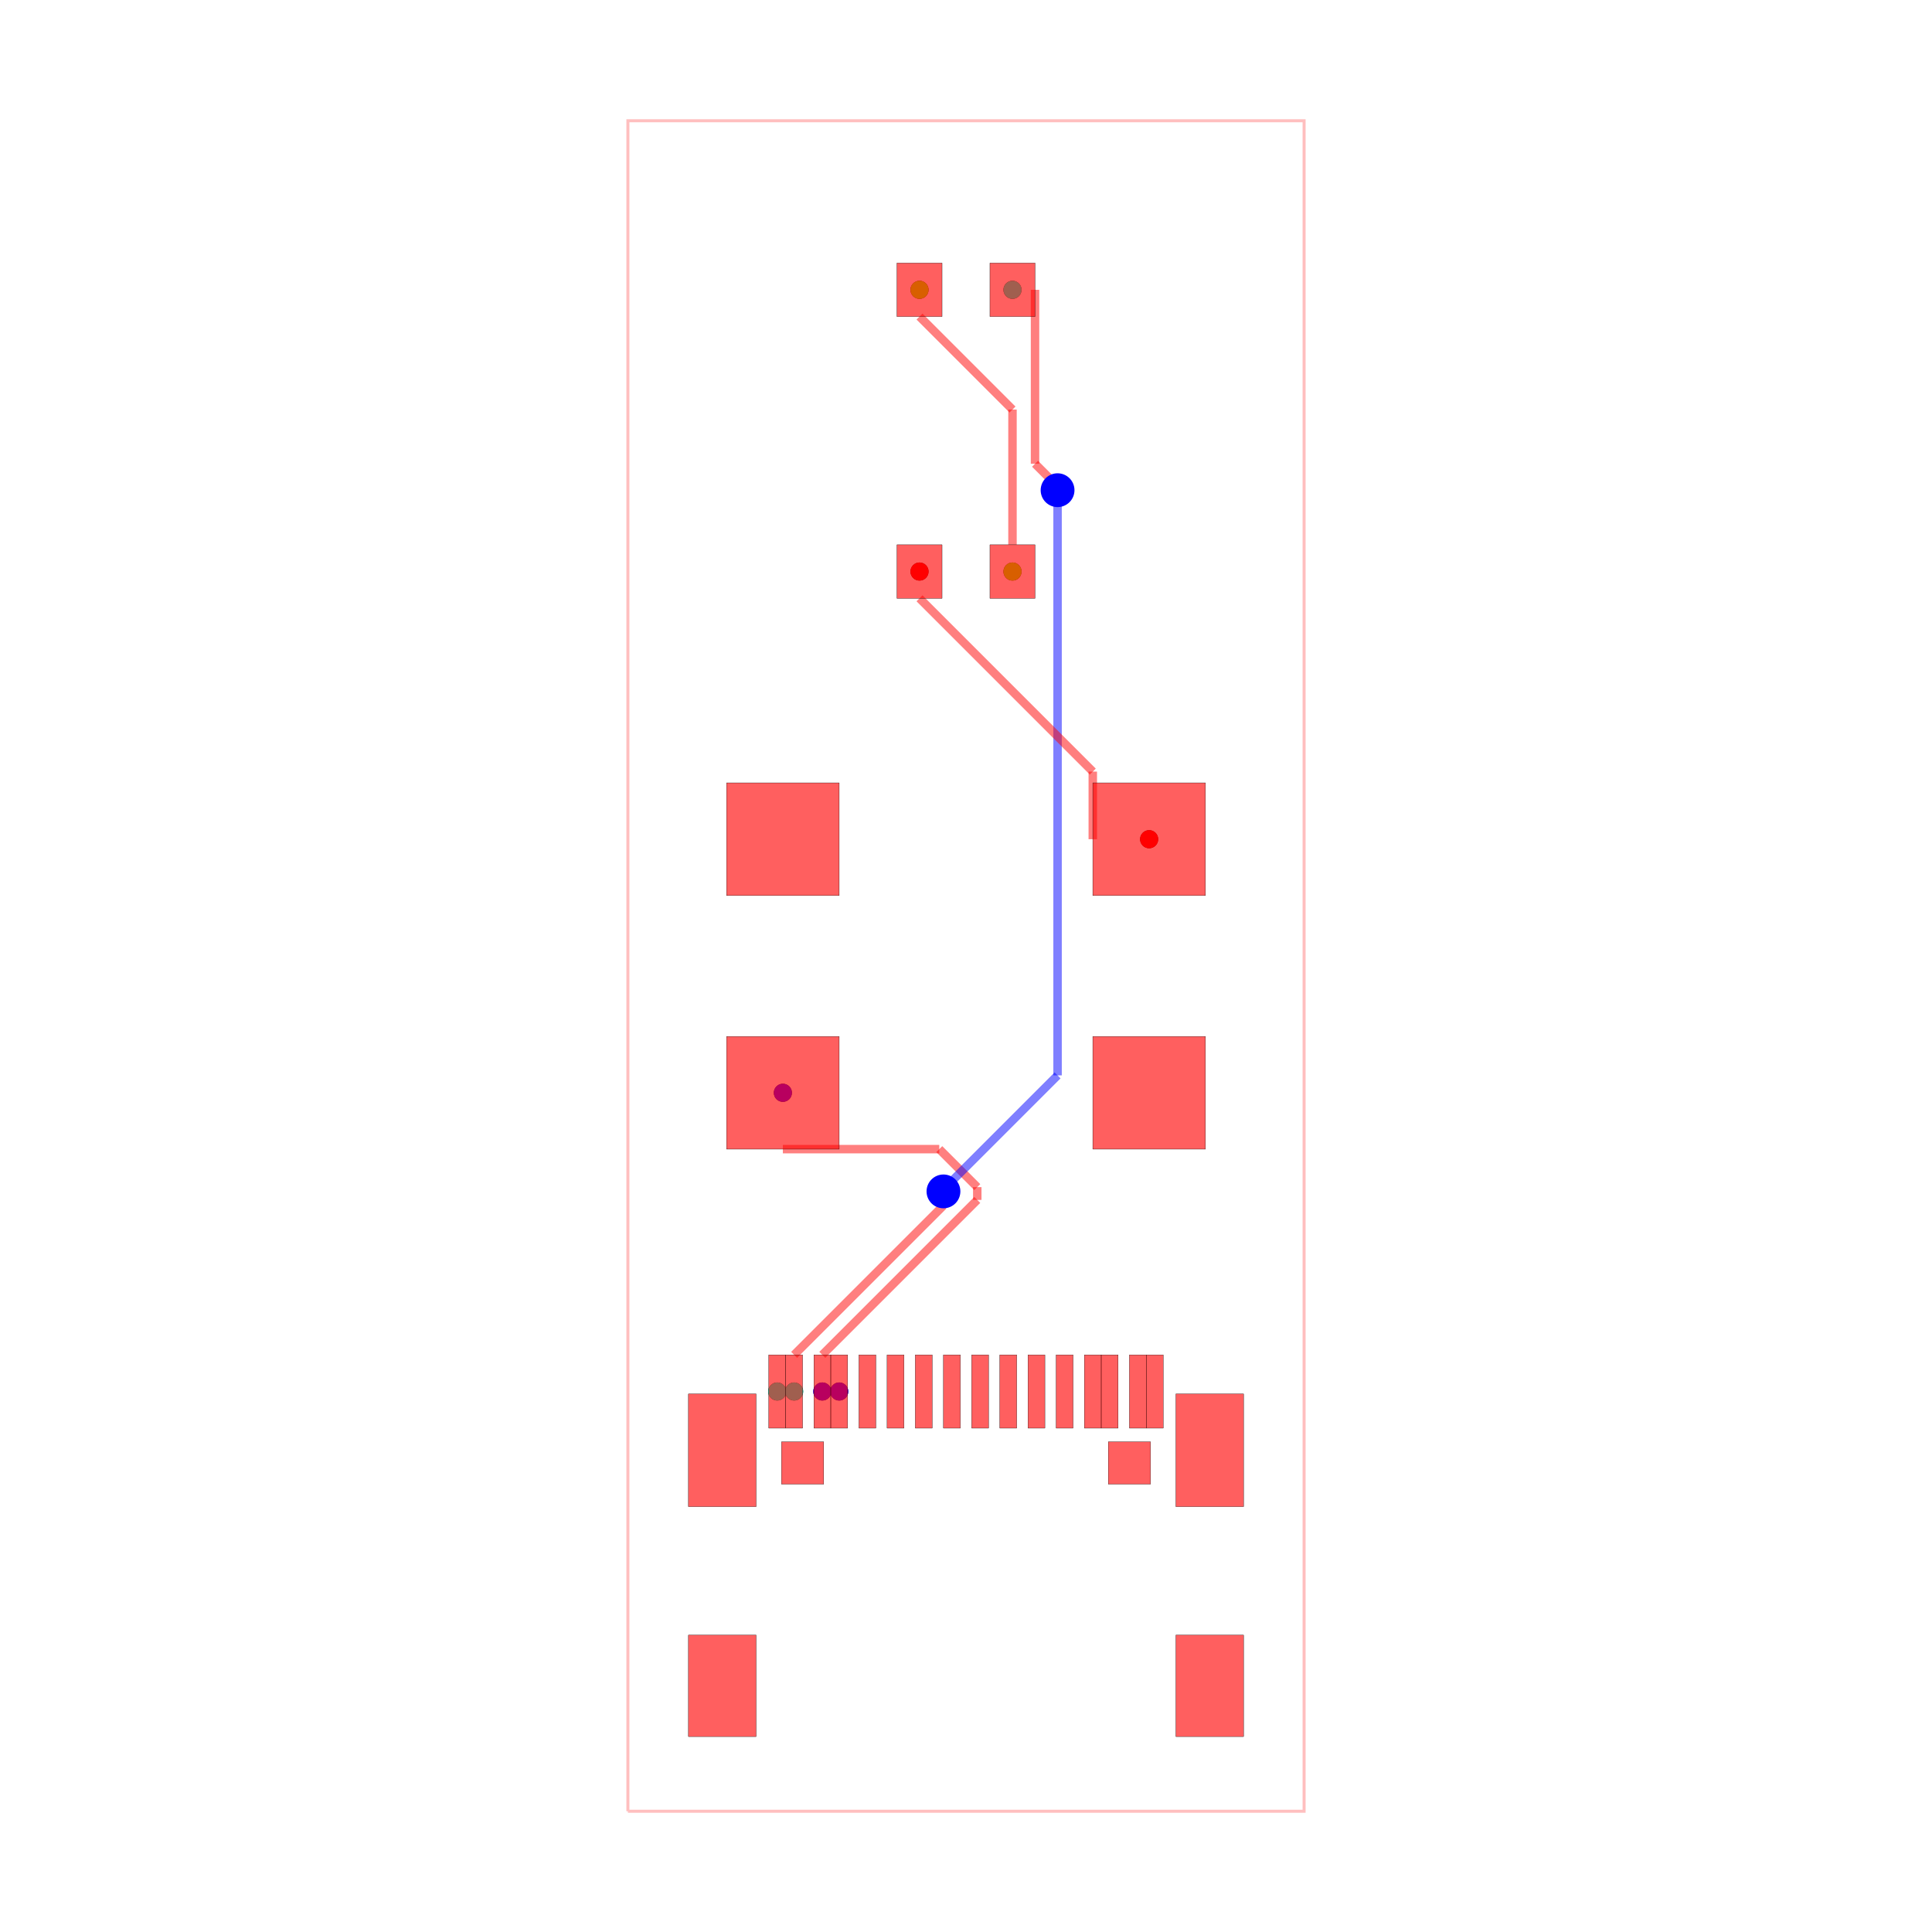
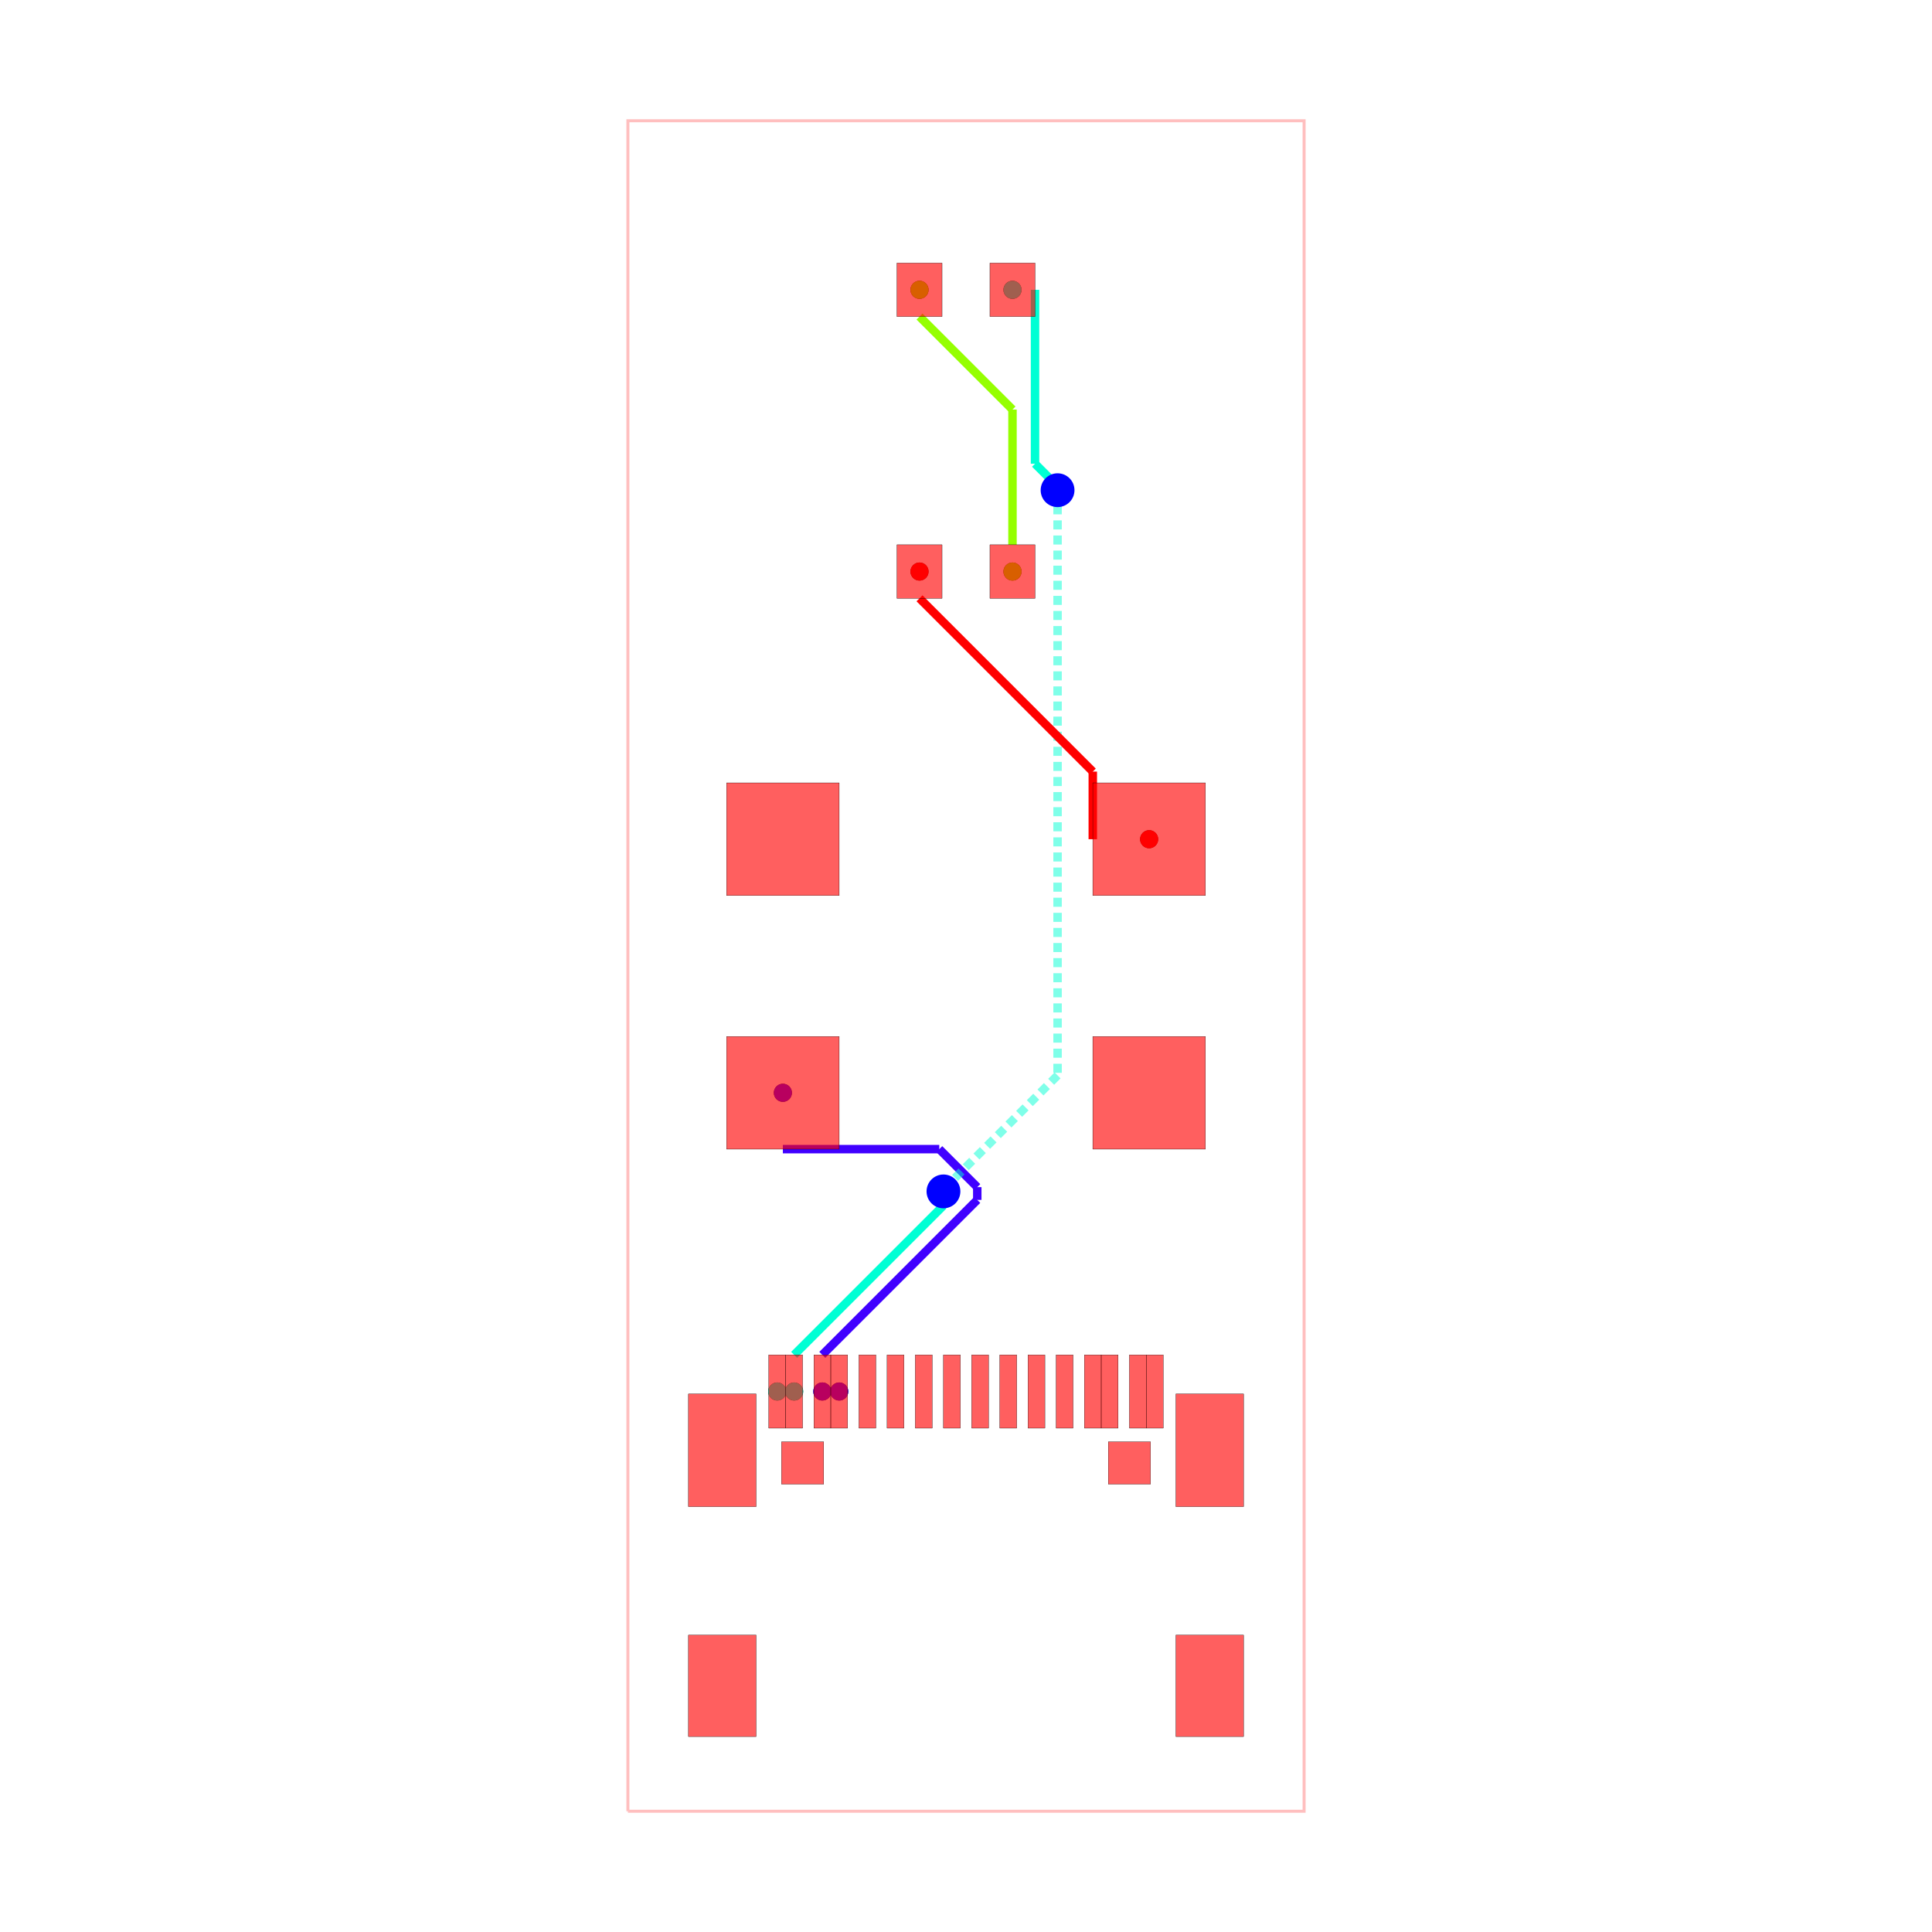
<svg xmlns="http://www.w3.org/2000/svg" width="640" height="640" viewBox="0 0 640 640">
  <rect width="100%" height="100%" fill="white" />
  <g>
    <circle data-type="point" data-label="source_trace_4 pcb_port_19" data-x="-3.7500700000001643" data-y="-13.750067999999942" cx="380.665" cy="278.001" r="3" fill="black" />
  </g>
  <g>
    <circle data-type="point" data-label="source_trace_4 pcb_port_22" data-x="-7.825" data-y="-9" cx="304.6" cy="189.333" r="3" fill="black" />
  </g>
  <g>
    <circle data-type="point" data-label="source_trace_6 pcb_port_23" data-x="-6.175" data-y="-9" cx="335.4" cy="189.333" r="3" fill="black" />
  </g>
  <g>
    <circle data-type="point" data-label="source_trace_6 pcb_port_16" data-x="-7.825" data-y="-4" cx="304.6" cy="96" r="3" fill="black" />
  </g>
  <g>
    <circle data-type="point" data-label="source_net_0 pcb_port_0" data-x="-10.350006000000008" data-y="-23.55091295000011" cx="257.467" cy="460.95" r="3" fill="black" />
  </g>
  <g>
    <circle data-type="point" data-label="source_net_0 pcb_port_1" data-x="-10.050031999999987" data-y="-23.55091295000011" cx="263.066" cy="460.95" r="3" fill="black" />
  </g>
  <g>
    <circle data-type="point" data-label="source_net_0 pcb_port_17" data-x="-6.175" data-y="-4" cx="335.4" cy="96" r="3" fill="black" />
  </g>
  <g>
    <circle data-type="point" data-label="source_net_1 pcb_port_20" data-x="-10.24992999999995" data-y="-18.249932000000058" cx="259.335" cy="361.999" r="3" fill="black" />
  </g>
  <g>
    <circle data-type="point" data-label="source_net_1 pcb_port_2" data-x="-9.549905999999964" data-y="-23.55091295000011" cx="272.402" cy="460.95" r="3" fill="black" />
  </g>
  <g>
    <circle data-type="point" data-label="source_net_1 pcb_port_3" data-x="-9.249932000000058" data-y="-23.55091295000011" cx="278.001" cy="460.95" r="3" fill="black" />
  </g>
  <g>
    <circle data-type="point" data-label="source_trace_4 (top)" data-x="-3.7500700000001643" data-y="-13.750067999999942" cx="380.665" cy="278.001" r="3" fill="hsl(0, 100%, 50%)" />
  </g>
  <g>
    <circle data-type="point" data-label="source_trace_4 (top)" data-x="-7.825" data-y="-9" cx="304.6" cy="189.333" r="3" fill="hsl(0, 100%, 50%)" />
  </g>
  <g>
    <circle data-type="point" data-label="source_trace_6 (top)" data-x="-6.175" data-y="-9" cx="335.4" cy="189.333" r="3" fill="hsl(85, 100%, 50%)" />
  </g>
  <g>
    <circle data-type="point" data-label="source_trace_6 (top)" data-x="-7.825" data-y="-4" cx="304.6" cy="96" r="3" fill="hsl(85, 100%, 50%)" />
  </g>
  <g>
    <circle data-type="point" data-label="source_net_0 (top)" data-x="-10.350006000000008" data-y="-23.55091295000011" cx="257.467" cy="460.95" r="3" fill="hsl(170, 100%, 50%)" />
  </g>
  <g>
    <circle data-type="point" data-label="source_net_0 (top)" data-x="-10.050031999999987" data-y="-23.55091295000011" cx="263.066" cy="460.95" r="3" fill="hsl(170, 100%, 50%)" />
  </g>
  <g>
    <circle data-type="point" data-label="source_net_0 (top)" data-x="-6.175" data-y="-4" cx="335.4" cy="96" r="3" fill="hsl(170, 100%, 50%)" />
  </g>
  <g>
    <circle data-type="point" data-label="source_net_1 (top)" data-x="-10.24992999999995" data-y="-18.249932000000058" cx="259.335" cy="361.999" r="3" fill="hsl(255, 100%, 50%)" />
  </g>
  <g>
    <circle data-type="point" data-label="source_net_1 (top)" data-x="-9.549905999999964" data-y="-23.55091295000011" cx="272.402" cy="460.95" r="3" fill="hsl(255, 100%, 50%)" />
  </g>
  <g>
    <circle data-type="point" data-label="source_net_1 (top)" data-x="-9.249932000000058" data-y="-23.55091295000011" cx="278.001" cy="460.95" r="3" fill="hsl(255, 100%, 50%)" />
  </g>
  <g>
    <polyline data-points="-13,-31 -1,-31 -1,-1 -13,-1 -13,-31" data-type="line" data-label="" points="208,600 432,600 432,40 208,40 208,600" fill="none" stroke="rgba(255,0,0,0.25)" stroke-width="1px" />
  </g>
  <g>
-     <polyline data-points="-10.24992999999995,-19.24993000000006 -7.474296221794324,-19.24993000000006" data-type="line" data-label="" points="259.335,380.665 311.146,380.665" fill="none" stroke="rgba(255,0,0,0.5)" stroke-width="2.8" />
-   </g>
-   <g>
-     <polyline data-points="-7.474296221794324,-19.24993000000006 -6.799999999999999,-19.924226221794385" data-type="line" data-label="" points="311.146,380.665 323.733,393.252" fill="none" stroke="rgba(255,0,0,0.5)" stroke-width="2.8" />
-   </g>
-   <g>
-     <polyline data-points="-6.799999999999999,-19.924226221794385 -6.799999999999999,-20.151008250000146" data-type="line" data-label="" points="323.733,393.252 323.733,397.485" fill="none" stroke="rgba(255,0,0,0.5)" stroke-width="2.8" />
-   </g>
-   <g>
-     <polyline data-points="-6.799999999999999,-20.151008250000146 -9.549905999999964,-22.900914250000113" data-type="line" data-label="" points="323.733,397.485 272.402,448.817" fill="none" stroke="rgba(255,0,0,0.5)" stroke-width="2.8" />
-   </g>
-   <g>
-     <polyline data-points="-5.775,-3.9999999999999996 -5.775,-7.086863955882607" data-type="line" data-label="" points="342.867,96 342.867,153.621" fill="none" stroke="rgba(255,0,0,0.5)" stroke-width="2.8" />
-   </g>
-   <g>
-     <polyline data-points="-5.775,-7.086863955882607 -5.482921495208693,-7.3789424606739145" data-type="line" data-label="" points="342.867,153.621 348.319,159.074" fill="none" stroke="rgba(255,0,0,0.5)" stroke-width="2.8" />
-   </g>
-   <g>
-     <polyline data-points="-5.482921495208693,-7.3789424606739145 -5.375,-7.5562674999999855" data-type="line" data-label="" points="348.319,159.074 350.333,162.384" fill="none" stroke="rgba(255,0,0,0.5)" stroke-width="2.8" />
-   </g>
-   <g>
-     <polyline data-points="-5.375,-7.5562674999999855 -5.375,-17.941213169564378" data-type="line" data-label="" points="350.333,162.384 350.333,356.236" fill="none" stroke="rgba(0,0,255,0.5)" stroke-width="2.8" />
-   </g>
-   <g>
-     <polyline data-points="-5.375,-17.941213169564378 -7.4,-19.96621316956438" data-type="line" data-label="" points="350.333,356.236 312.533,394.036" fill="none" stroke="rgba(0,0,255,0.5)" stroke-width="2.8" />
-   </g>
-   <g>
-     <polyline data-points="-7.4,-19.96621316956438 -7.4,-20" data-type="line" data-label="" points="312.533,394.036 312.533,394.667" fill="none" stroke="rgba(0,0,255,0.5)" stroke-width="2.8" />
-   </g>
-   <g>
-     <polyline data-points="-7.4,-20 -7.4,-20.250882250000124" data-type="line" data-label="" points="312.533,394.667 312.533,399.35" fill="none" stroke="rgba(255,0,0,0.5)" stroke-width="2.8" />
-   </g>
-   <g>
-     <polyline data-points="-7.4,-20.250882250000124 -10.050031999999987,-22.900914250000113" data-type="line" data-label="" points="312.533,399.35 263.066,448.817" fill="none" stroke="rgba(255,0,0,0.5)" stroke-width="2.8" />
-   </g>
-   <g>
-     <polyline data-points="-6.175000000000001,-8.525 -6.175000000000001,-6.124999999999998" data-type="line" data-label="" points="335.4,180.467 335.4,135.667" fill="none" stroke="rgba(255,0,0,0.5)" stroke-width="2.8" />
-   </g>
-   <g>
-     <polyline data-points="-6.175000000000001,-6.124999999999998 -7.824999999999999,-4.475" data-type="line" data-label="" points="335.4,135.667 304.6,104.867" fill="none" stroke="rgba(255,0,0,0.5)" stroke-width="2.8" />
-   </g>
-   <g>
-     <polyline data-points="-4.750068000000164,-13.750067999999942 -4.750068000000164,-12.549931999999835" data-type="line" data-label="" points="361.999,278.001 361.999,255.599" fill="none" stroke="rgba(255,0,0,0.5)" stroke-width="2.8" />
-   </g>
-   <g>
-     <polyline data-points="-4.750068000000164,-12.549931999999835 -7.824999999999999,-9.475" data-type="line" data-label="" points="361.999,255.599 304.6,198.2" fill="none" stroke="rgba(255,0,0,0.5)" stroke-width="2.8" />
+     <polyline data-points="-10.24992999999995,-19.24993000000006 -7.474296221794324,-19.24993000000006" data-type="line" data-label="" points="259.335,380.665 311.146,380.665" fill="none" stroke="hsl(255, 100%, 50%)" stroke-width="2.8" />
+   </g>
+   <g>
+     <polyline data-points="-7.474296221794324,-19.24993000000006 -6.799999999999999,-19.924226221794385" data-type="line" data-label="" points="311.146,380.665 323.733,393.252" fill="none" stroke="hsl(255, 100%, 50%)" stroke-width="2.8" />
+   </g>
+   <g>
+     <polyline data-points="-6.799999999999999,-19.924226221794385 -6.799999999999999,-20.151008250000146" data-type="line" data-label="" points="323.733,393.252 323.733,397.485" fill="none" stroke="hsl(255, 100%, 50%)" stroke-width="2.8" />
+   </g>
+   <g>
+     <polyline data-points="-6.799999999999999,-20.151008250000146 -9.549905999999964,-22.900914250000113" data-type="line" data-label="" points="323.733,397.485 272.402,448.817" fill="none" stroke="hsl(255, 100%, 50%)" stroke-width="2.8" />
+   </g>
+   <g>
+     <polyline data-points="-5.775,-3.9999999999999996 -5.775,-7.086863955882607" data-type="line" data-label="" points="342.867,96 342.867,153.621" fill="none" stroke="hsl(170, 100%, 50%)" stroke-width="2.8" />
+   </g>
+   <g>
+     <polyline data-points="-5.775,-7.086863955882607 -5.482921495208693,-7.3789424606739145" data-type="line" data-label="" points="342.867,153.621 348.319,159.074" fill="none" stroke="hsl(170, 100%, 50%)" stroke-width="2.8" />
+   </g>
+   <g>
+     <polyline data-points="-5.482921495208693,-7.3789424606739145 -5.375,-7.5562674999999855" data-type="line" data-label="" points="348.319,159.074 350.333,162.384" fill="none" stroke="hsl(170, 100%, 50%)" stroke-width="2.8" />
+   </g>
+   <g>
+     <polyline data-points="-5.375,-7.5562674999999855 -5.375,-17.941213169564378" data-type="line" data-label="" points="350.333,162.384 350.333,356.236" fill="none" stroke="rgba(0,255,213,0.5)" stroke-width="2.8" stroke-dasharray="3 2" />
+   </g>
+   <g>
+     <polyline data-points="-5.375,-17.941213169564378 -7.4,-19.96621316956438" data-type="line" data-label="" points="350.333,356.236 312.533,394.036" fill="none" stroke="rgba(0,255,213,0.5)" stroke-width="2.8" stroke-dasharray="3 2" />
+   </g>
+   <g>
+     <polyline data-points="-7.4,-19.96621316956438 -7.4,-20" data-type="line" data-label="" points="312.533,394.036 312.533,394.667" fill="none" stroke="rgba(0,255,213,0.5)" stroke-width="2.8" stroke-dasharray="3 2" />
+   </g>
+   <g>
+     <polyline data-points="-7.4,-20 -7.4,-20.250882250000124" data-type="line" data-label="" points="312.533,394.667 312.533,399.35" fill="none" stroke="hsl(170, 100%, 50%)" stroke-width="2.8" />
+   </g>
+   <g>
+     <polyline data-points="-7.4,-20.250882250000124 -10.050031999999987,-22.900914250000113" data-type="line" data-label="" points="312.533,399.35 263.066,448.817" fill="none" stroke="hsl(170, 100%, 50%)" stroke-width="2.8" />
+   </g>
+   <g>
+     <polyline data-points="-6.175000000000001,-8.525 -6.175000000000001,-6.124999999999998" data-type="line" data-label="" points="335.4,180.467 335.4,135.667" fill="none" stroke="hsl(85, 100%, 50%)" stroke-width="2.8" />
+   </g>
+   <g>
+     <polyline data-points="-6.175000000000001,-6.124999999999998 -7.824999999999999,-4.475" data-type="line" data-label="" points="335.4,135.667 304.6,104.867" fill="none" stroke="hsl(85, 100%, 50%)" stroke-width="2.8" />
+   </g>
+   <g>
+     <polyline data-points="-4.750068000000164,-13.750067999999942 -4.750068000000164,-12.549931999999835" data-type="line" data-label="" points="361.999,278.001 361.999,255.599" fill="none" stroke="hsl(0, 100%, 50%)" stroke-width="2.8" />
+   </g>
+   <g>
+     <polyline data-points="-4.750068000000164,-12.549931999999835 -7.824999999999999,-9.475" data-type="line" data-label="" points="361.999,255.599 304.6,198.2" fill="none" stroke="hsl(0, 100%, 50%)" stroke-width="2.8" />
  </g>
  <g>
    <rect data-type="rect" data-label="top" data-x="-8.750060000000076" data-y="-23.55091295000011" x="284.532" y="448.817" width="5.6" height="24.267" fill="rgba(255,0,0,0.25)" stroke="black" stroke-width="0.054" />
  </g>
  <g>
    <rect data-type="rect" data-label="top" data-x="-8.24993399999994" data-y="-23.55091295000011" x="293.868" y="448.817" width="5.6" height="24.267" fill="rgba(255,0,0,0.25)" stroke="black" stroke-width="0.054" />
  </g>
  <g>
    <rect data-type="rect" data-label="top" data-x="-7.750061999999957" data-y="-23.55091295000011" x="303.199" y="448.817" width="5.6" height="24.267" fill="rgba(255,0,0,0.25)" stroke="black" stroke-width="0.054" />
  </g>
  <g>
    <rect data-type="rect" data-label="top" data-x="-7.249935999999934" data-y="-23.55091295000011" x="312.535" y="448.817" width="5.6" height="24.267" fill="rgba(255,0,0,0.25)" stroke="black" stroke-width="0.054" />
  </g>
  <g>
    <rect data-type="rect" data-label="top" data-x="-6.750064000000066" data-y="-23.55091295000011" x="321.865" y="448.817" width="5.6" height="24.267" fill="rgba(255,0,0,0.25)" stroke="black" stroke-width="0.054" />
  </g>
  <g>
    <rect data-type="rect" data-label="top" data-x="-6.249938000000043" data-y="-23.55091295000011" x="331.201" y="448.817" width="5.6" height="24.267" fill="rgba(255,0,0,0.25)" stroke="black" stroke-width="0.054" />
  </g>
  <g>
    <rect data-type="rect" data-label="top" data-x="-5.750320000000102" data-y="-23.55091295000011" x="340.527" y="448.817" width="5.6" height="24.267" fill="rgba(255,0,0,0.25)" stroke="black" stroke-width="0.054" />
  </g>
  <g>
    <rect data-type="rect" data-label="top" data-x="-5.249939999999924" data-y="-23.55091295000011" x="349.868" y="448.817" width="5.6" height="24.267" fill="rgba(255,0,0,0.25)" stroke="black" stroke-width="0.054" />
  </g>
  <g>
    <rect data-type="rect" data-label="top" data-x="-10.350006000000008" data-y="-23.55091295000011" x="254.667" y="448.817" width="5.6" height="24.267" fill="rgba(255,0,0,0.25)" stroke="black" stroke-width="0.054" />
  </g>
  <g>
    <rect data-type="rect" data-label="top" data-x="-10.050031999999987" data-y="-23.55091295000011" x="260.266" y="448.817" width="5.6" height="24.267" fill="rgba(255,0,0,0.25)" stroke="black" stroke-width="0.054" />
  </g>
  <g>
    <rect data-type="rect" data-label="top" data-x="-9.549905999999964" data-y="-23.55091295000011" x="269.602" y="448.817" width="5.6" height="24.267" fill="rgba(255,0,0,0.25)" stroke="black" stroke-width="0.054" />
  </g>
  <g>
    <rect data-type="rect" data-label="top" data-x="-9.249932000000058" data-y="-23.55091295000011" x="275.201" y="448.817" width="5.6" height="24.267" fill="rgba(255,0,0,0.25)" stroke="black" stroke-width="0.054" />
  </g>
  <g>
    <rect data-type="rect" data-label="top" data-x="-4.750067999999942" data-y="-23.55091295000011" x="359.199" y="448.817" width="5.6" height="24.267" fill="rgba(255,0,0,0.25)" stroke="black" stroke-width="0.054" />
  </g>
  <g>
    <rect data-type="rect" data-label="top" data-x="-4.449839999999995" data-y="-23.55091295000011" x="364.803" y="448.817" width="5.6" height="24.267" fill="rgba(255,0,0,0.25)" stroke="black" stroke-width="0.054" />
  </g>
  <g>
    <rect data-type="rect" data-label="top" data-x="-3.949967999999899" data-y="-23.55091295000011" x="374.134" y="448.817" width="5.6" height="24.267" fill="rgba(255,0,0,0.25)" stroke="black" stroke-width="0.054" />
  </g>
  <g>
    <rect data-type="rect" data-label="top" data-x="-3.6499939999999924" data-y="-23.55091295000011" x="379.733" y="448.817" width="5.6" height="24.267" fill="rgba(255,0,0,0.25)" stroke="black" stroke-width="0.054" />
  </g>
  <g>
    <rect data-type="rect" data-label="top" data-x="-7.825" data-y="-4" x="297.133" y="87.133" width="14.933" height="17.733" fill="rgba(255,0,0,0.25)" stroke="black" stroke-width="0.054" />
  </g>
  <g>
    <rect data-type="rect" data-label="top" data-x="-6.175" data-y="-4" x="327.933" y="87.133" width="14.933" height="17.733" fill="rgba(255,0,0,0.25)" stroke="black" stroke-width="0.054" />
  </g>
  <g>
    <rect data-type="rect" data-label="top" data-x="-7.825" data-y="-9" x="297.133" y="180.467" width="14.933" height="17.733" fill="rgba(255,0,0,0.25)" stroke="black" stroke-width="0.054" />
  </g>
  <g>
    <rect data-type="rect" data-label="top" data-x="-6.175" data-y="-9" x="327.933" y="180.467" width="14.933" height="17.733" fill="rgba(255,0,0,0.25)" stroke="black" stroke-width="0.054" />
  </g>
  <g>
    <rect data-type="rect" data-label="top, inner1, inner2, bottom" data-x="-2.67488800000001" data-y="-28.774086349999948" x="389.535" y="541.65" width="22.4" height="33.6" fill="rgba(255,0,0,0.25)" stroke="black" stroke-width="0.054" />
  </g>
  <g>
    <rect data-type="rect" data-label="top, inner1, inner2, bottom" data-x="-2.67488800000001" data-y="-24.594262350000122" x="389.535" y="461.76" width="22.4" height="37.333" fill="rgba(255,0,0,0.25)" stroke="black" stroke-width="0.054" />
  </g>
  <g>
    <rect data-type="rect" data-label="top, inner1, inner2, bottom" data-x="-11.32511199999999" data-y="-24.594262350000122" x="228.065" y="461.76" width="22.4" height="37.333" fill="rgba(255,0,0,0.25)" stroke="black" stroke-width="0.054" />
  </g>
  <g>
    <rect data-type="rect" data-label="top, inner1, inner2, bottom" data-x="-11.32511199999999" data-y="-28.774086349999948" x="228.065" y="541.65" width="22.4" height="33.6" fill="rgba(255,0,0,0.25)" stroke="black" stroke-width="0.054" />
  </g>
  <g>
    <rect data-type="rect" data-label="top, inner1, inner2, bottom" data-x="-3.7500700000001643" data-y="-18.249932000000058" x="361.999" y="343.332" width="37.333" height="37.333" fill="rgba(255,0,0,0.25)" stroke="black" stroke-width="0.054" />
  </g>
  <g>
    <rect data-type="rect" data-label="top, inner1, inner2, bottom" data-x="-3.7500700000001643" data-y="-13.750067999999942" x="361.999" y="259.335" width="37.333" height="37.333" fill="rgba(255,0,0,0.25)" stroke="black" stroke-width="0.054" />
  </g>
  <g>
    <rect data-type="rect" data-label="top, inner1, inner2, bottom" data-x="-10.24992999999995" data-y="-13.750067999999942" x="240.668" y="259.335" width="37.333" height="37.333" fill="rgba(255,0,0,0.25)" stroke="black" stroke-width="0.054" />
  </g>
  <g>
    <rect data-type="rect" data-label="top, inner1, inner2, bottom" data-x="-10.24992999999995" data-y="-18.249932000000058" x="240.668" y="343.332" width="37.333" height="37.333" fill="rgba(255,0,0,0.25)" stroke="black" stroke-width="0.054" />
  </g>
  <g>
    <rect data-type="rect" data-label="top, inner1, inner2, bottom" data-x="-9.89991800000007" data-y="-24.819388950000075" x="258.868" y="477.628" width="14" height="14" fill="rgba(255,0,0,0.25)" stroke="black" stroke-width="0.054" />
  </g>
  <g>
    <rect data-type="rect" data-label="top, inner1, inner2, bottom" data-x="-4.100081999999929" data-y="-24.819388950000075" x="367.132" y="477.628" width="14" height="14" fill="rgba(255,0,0,0.25)" stroke="black" stroke-width="0.054" />
  </g>
  <g>
    <rect data-type="rect" data-label="" data-x="-8.750060000000076" data-y="-23.55091295000011" x="284.532" y="448.817" width="5.6" height="24.267" fill="rgba(255,0,0,0.5)" stroke="black" stroke-width="0.054" />
  </g>
  <g>
    <rect data-type="rect" data-label="" data-x="-8.24993399999994" data-y="-23.55091295000011" x="293.868" y="448.817" width="5.6" height="24.267" fill="rgba(255,0,0,0.5)" stroke="black" stroke-width="0.054" />
  </g>
  <g>
    <rect data-type="rect" data-label="" data-x="-7.750061999999957" data-y="-23.55091295000011" x="303.199" y="448.817" width="5.6" height="24.267" fill="rgba(255,0,0,0.5)" stroke="black" stroke-width="0.054" />
  </g>
  <g>
    <rect data-type="rect" data-label="" data-x="-7.249935999999934" data-y="-23.55091295000011" x="312.535" y="448.817" width="5.6" height="24.267" fill="rgba(255,0,0,0.5)" stroke="black" stroke-width="0.054" />
  </g>
  <g>
    <rect data-type="rect" data-label="" data-x="-6.750064000000066" data-y="-23.55091295000011" x="321.865" y="448.817" width="5.6" height="24.267" fill="rgba(255,0,0,0.5)" stroke="black" stroke-width="0.054" />
  </g>
  <g>
    <rect data-type="rect" data-label="" data-x="-6.249938000000043" data-y="-23.55091295000011" x="331.201" y="448.817" width="5.6" height="24.267" fill="rgba(255,0,0,0.5)" stroke="black" stroke-width="0.054" />
  </g>
  <g>
    <rect data-type="rect" data-label="" data-x="-5.750320000000102" data-y="-23.55091295000011" x="340.527" y="448.817" width="5.6" height="24.267" fill="rgba(255,0,0,0.5)" stroke="black" stroke-width="0.054" />
  </g>
  <g>
    <rect data-type="rect" data-label="" data-x="-5.249939999999924" data-y="-23.55091295000011" x="349.868" y="448.817" width="5.6" height="24.267" fill="rgba(255,0,0,0.5)" stroke="black" stroke-width="0.054" />
  </g>
  <g>
    <rect data-type="rect" data-label="" data-x="-10.350006000000008" data-y="-23.55091295000011" x="254.667" y="448.817" width="5.6" height="24.267" fill="rgba(255,0,0,0.5)" stroke="black" stroke-width="0.054" />
  </g>
  <g>
    <rect data-type="rect" data-label="" data-x="-10.050031999999987" data-y="-23.55091295000011" x="260.266" y="448.817" width="5.6" height="24.267" fill="rgba(255,0,0,0.5)" stroke="black" stroke-width="0.054" />
  </g>
  <g>
    <rect data-type="rect" data-label="" data-x="-9.549905999999964" data-y="-23.55091295000011" x="269.602" y="448.817" width="5.6" height="24.267" fill="rgba(255,0,0,0.5)" stroke="black" stroke-width="0.054" />
  </g>
  <g>
    <rect data-type="rect" data-label="" data-x="-9.249932000000058" data-y="-23.55091295000011" x="275.201" y="448.817" width="5.6" height="24.267" fill="rgba(255,0,0,0.5)" stroke="black" stroke-width="0.054" />
  </g>
  <g>
    <rect data-type="rect" data-label="" data-x="-4.750067999999942" data-y="-23.55091295000011" x="359.199" y="448.817" width="5.6" height="24.267" fill="rgba(255,0,0,0.5)" stroke="black" stroke-width="0.054" />
  </g>
  <g>
    <rect data-type="rect" data-label="" data-x="-4.449839999999995" data-y="-23.55091295000011" x="364.803" y="448.817" width="5.6" height="24.267" fill="rgba(255,0,0,0.5)" stroke="black" stroke-width="0.054" />
  </g>
  <g>
    <rect data-type="rect" data-label="" data-x="-3.949967999999899" data-y="-23.55091295000011" x="374.134" y="448.817" width="5.6" height="24.267" fill="rgba(255,0,0,0.5)" stroke="black" stroke-width="0.054" />
  </g>
  <g>
    <rect data-type="rect" data-label="" data-x="-3.6499939999999924" data-y="-23.55091295000011" x="379.733" y="448.817" width="5.6" height="24.267" fill="rgba(255,0,0,0.5)" stroke="black" stroke-width="0.054" />
  </g>
  <g>
    <rect data-type="rect" data-label="" data-x="-7.825" data-y="-4" x="297.133" y="87.133" width="14.933" height="17.733" fill="rgba(255,0,0,0.5)" stroke="black" stroke-width="0.054" />
  </g>
  <g>
    <rect data-type="rect" data-label="" data-x="-6.175" data-y="-4" x="327.933" y="87.133" width="14.933" height="17.733" fill="rgba(255,0,0,0.5)" stroke="black" stroke-width="0.054" />
  </g>
  <g>
    <rect data-type="rect" data-label="" data-x="-7.825" data-y="-9" x="297.133" y="180.467" width="14.933" height="17.733" fill="rgba(255,0,0,0.5)" stroke="black" stroke-width="0.054" />
  </g>
  <g>
    <rect data-type="rect" data-label="" data-x="-6.175" data-y="-9" x="327.933" y="180.467" width="14.933" height="17.733" fill="rgba(255,0,0,0.5)" stroke="black" stroke-width="0.054" />
  </g>
  <g>
    <rect data-type="rect" data-label="" data-x="-2.67488800000001" data-y="-28.774086349999948" x="389.535" y="541.65" width="22.4" height="33.6" fill="rgba(255,0,0,0.5)" stroke="black" stroke-width="0.054" />
  </g>
  <g>
    <rect data-type="rect" data-label="" data-x="-2.67488800000001" data-y="-24.594262350000122" x="389.535" y="461.76" width="22.4" height="37.333" fill="rgba(255,0,0,0.5)" stroke="black" stroke-width="0.054" />
  </g>
  <g>
    <rect data-type="rect" data-label="" data-x="-11.32511199999999" data-y="-24.594262350000122" x="228.065" y="461.76" width="22.4" height="37.333" fill="rgba(255,0,0,0.5)" stroke="black" stroke-width="0.054" />
  </g>
  <g>
    <rect data-type="rect" data-label="" data-x="-11.32511199999999" data-y="-28.774086349999948" x="228.065" y="541.65" width="22.4" height="33.6" fill="rgba(255,0,0,0.5)" stroke="black" stroke-width="0.054" />
  </g>
  <g>
    <rect data-type="rect" data-label="" data-x="-3.7500700000001643" data-y="-18.249932000000058" x="361.999" y="343.332" width="37.333" height="37.333" fill="rgba(255,0,0,0.5)" stroke="black" stroke-width="0.054" />
  </g>
  <g>
    <rect data-type="rect" data-label="" data-x="-3.7500700000001643" data-y="-13.750067999999942" x="361.999" y="259.335" width="37.333" height="37.333" fill="rgba(255,0,0,0.5)" stroke="black" stroke-width="0.054" />
  </g>
  <g>
    <rect data-type="rect" data-label="" data-x="-10.24992999999995" data-y="-13.750067999999942" x="240.668" y="259.335" width="37.333" height="37.333" fill="rgba(255,0,0,0.5)" stroke="black" stroke-width="0.054" />
  </g>
  <g>
    <rect data-type="rect" data-label="" data-x="-10.24992999999995" data-y="-18.249932000000058" x="240.668" y="343.332" width="37.333" height="37.333" fill="rgba(255,0,0,0.5)" stroke="black" stroke-width="0.054" />
  </g>
  <g>
    <rect data-type="rect" data-label="" data-x="-9.89991800000007" data-y="-24.819388950000075" x="258.868" y="477.628" width="14" height="14" fill="rgba(255,0,0,0.5)" stroke="black" stroke-width="0.054" />
  </g>
  <g>
    <rect data-type="rect" data-label="" data-x="-4.100081999999929" data-y="-24.819388950000075" x="367.132" y="477.628" width="14" height="14" fill="rgba(255,0,0,0.5)" stroke="black" stroke-width="0.054" />
  </g>
  <circle data-type="circle" data-label="" data-x="-5.375" data-y="-7.5562674999999855" cx="350.333" cy="162.384" r="5.6" fill="blue" stroke="none" stroke-width="0.054" />
  <circle data-type="circle" data-label="" data-x="-7.4" data-y="-20" cx="312.533" cy="394.667" r="5.6" fill="blue" stroke="none" stroke-width="0.054" />
  <g id="crosshair" style="display: none">
    <line id="crosshair-h" y1="0" y2="640" stroke="#666" stroke-width="0.5" />
    <line id="crosshair-v" x1="0" x2="640" stroke="#666" stroke-width="0.5" />
    <text id="coordinates" font-family="monospace" font-size="12" fill="#666" />
  </g>
</svg>
